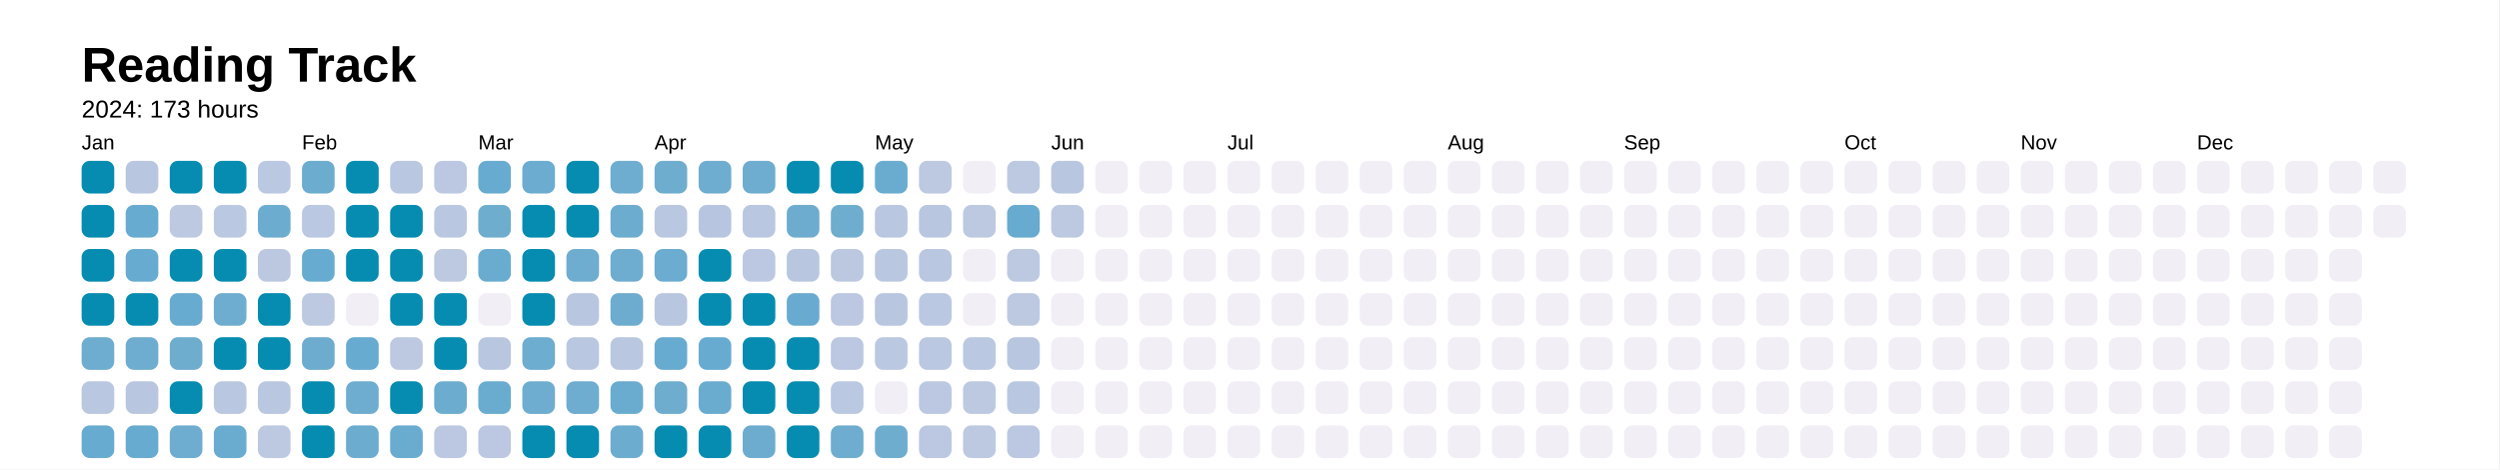
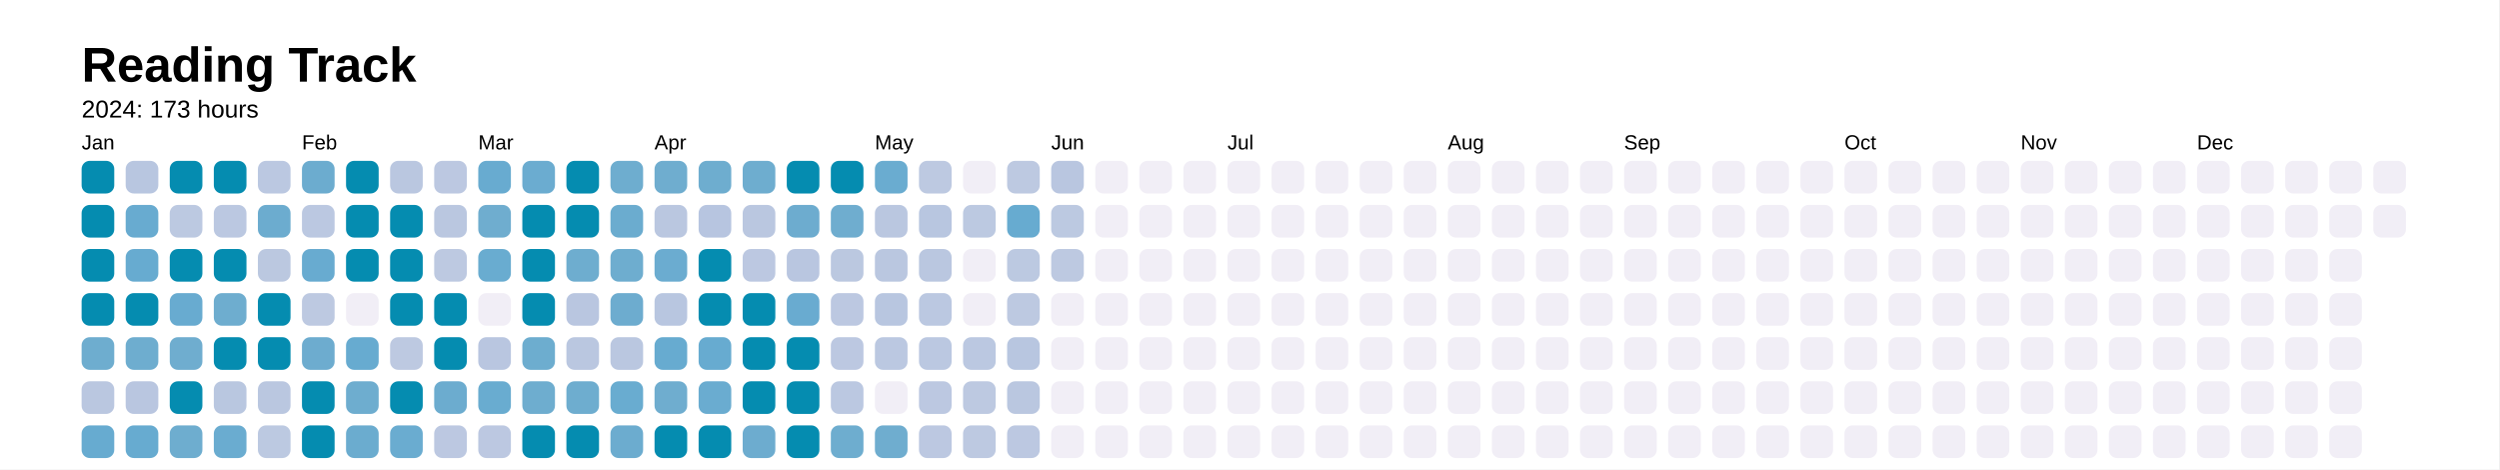
<svg xmlns="http://www.w3.org/2000/svg" baseProfile="full" height="57.5mm" version="1.1" viewBox="0,0,306.2,57.5" width="306.2mm">
  <defs />
  <rect fill="#FFFFFF" height="57.5" width="306.2" x="0" y="0" />
  <text fill="#000000" style="font-size:6px; font-family:Arial; font-weight:bold;" x="10" y="10">Reading Track</text>
  <text fill="#000000" style="font-size:3px; font-family:Arial;" x="10" y="14.4">2024: 173 hours</text>
  <text fill="#000000" style="font-size:2.5px; font-family:Arial" x="10" y="18.3">Jan</text>
  <rect fill="#058cb0" height="4" rx="1" ry="1" width="4" x="10" y="19.7" />
  <rect fill="#058cb0" height="4" rx="1" ry="1" width="4" x="10" y="25.1" />
  <rect fill="#058cb0" height="4" rx="1" ry="1" width="4" x="10" y="30.5" />
  <rect fill="#058cb0" height="4" rx="1" ry="1" width="4" x="10" y="35.9" />
  <rect fill="#6eadcf" height="4" rx="1" ry="1" width="4" x="10" y="41.3" />
  <rect fill="#bac7e0" height="4" rx="1" ry="1" width="4" x="10" y="46.7" />
  <rect fill="#67abd0" height="4" rx="1" ry="1" width="4" x="10" y="52.1" />
  <rect fill="#b8c6e0" height="4" rx="1" ry="1" width="4" x="15.4" y="19.7" />
  <rect fill="#68abd0" height="4" rx="1" ry="1" width="4" x="15.4" y="25.1" />
  <rect fill="#67abd0" height="4" rx="1" ry="1" width="4" x="15.4" y="30.5" />
  <rect fill="#058cb0" height="4" rx="1" ry="1" width="4" x="15.4" y="35.9" />
  <rect fill="#6eadcf" height="4" rx="1" ry="1" width="4" x="15.4" y="41.3" />
  <rect fill="#b9c6e0" height="4" rx="1" ry="1" width="4" x="15.4" y="46.7" />
  <rect fill="#67abd0" height="4" rx="1" ry="1" width="4" x="15.4" y="52.1" />
  <rect fill="#058cb0" height="4" rx="1" ry="1" width="4" x="20.8" y="19.7" />
  <rect fill="#bcc9e1" height="4" rx="1" ry="1" width="4" x="20.8" y="25.1" />
  <rect fill="#058cb0" height="4" rx="1" ry="1" width="4" x="20.8" y="30.5" />
  <rect fill="#68abd0" height="4" rx="1" ry="1" width="4" x="20.8" y="35.9" />
  <rect fill="#6fadcf" height="4" rx="1" ry="1" width="4" x="20.8" y="41.3" />
  <rect fill="#058cb0" height="4" rx="1" ry="1" width="4" x="20.8" y="46.7" />
  <rect fill="#6eadcf" height="4" rx="1" ry="1" width="4" x="20.8" y="52.1" />
  <rect fill="#058cb0" height="4" rx="1" ry="1" width="4" x="26.2" y="19.7" />
  <rect fill="#bbc8e1" height="4" rx="1" ry="1" width="4" x="26.2" y="25.1" />
  <rect fill="#058cb0" height="4" rx="1" ry="1" width="4" x="26.2" y="30.5" />
  <rect fill="#6eadcf" height="4" rx="1" ry="1" width="4" x="26.2" y="35.9" />
  <rect fill="#058cb0" height="4" rx="1" ry="1" width="4" x="26.2" y="41.3" />
  <rect fill="#b9c7e0" height="4" rx="1" ry="1" width="4" x="26.2" y="46.7" />
  <rect fill="#6aacd0" height="4" rx="1" ry="1" width="4" x="26.2" y="52.1" />
  <rect fill="#bbc8e1" height="4" rx="1" ry="1" width="4" x="31.6" y="19.7" />
  <rect fill="#6caccf" height="4" rx="1" ry="1" width="4" x="31.6" y="25.1" />
  <rect fill="#bbc8e0" height="4" rx="1" ry="1" width="4" x="31.6" y="30.5" />
  <rect fill="#058cb0" height="4" rx="1" ry="1" width="4" x="31.6" y="35.9" />
  <rect fill="#058cb0" height="4" rx="1" ry="1" width="4" x="31.6" y="41.3" />
  <rect fill="#bac7e0" height="4" rx="1" ry="1" width="4" x="31.6" y="46.7" />
  <rect fill="#bcc9e1" height="4" rx="1" ry="1" width="4" x="31.6" y="52.1" />
  <text fill="#000000" style="font-size:2.5px; font-family:Arial" x="37.0" y="18.3">Feb</text>
  <rect fill="#6caccf" height="4" rx="1" ry="1" width="4" x="37.0" y="19.7" />
  <rect fill="#bbc8e1" height="4" rx="1" ry="1" width="4" x="37.0" y="25.1" />
  <rect fill="#68abd0" height="4" rx="1" ry="1" width="4" x="37.0" y="30.5" />
  <rect fill="#bdc9e1" height="4" rx="1" ry="1" width="4" x="37.0" y="35.9" />
  <rect fill="#6daccf" height="4" rx="1" ry="1" width="4" x="37.0" y="41.3" />
  <rect fill="#058cb0" height="4" rx="1" ry="1" width="4" x="37.0" y="46.7" />
  <rect fill="#058cb0" height="4" rx="1" ry="1" width="4" x="37.0" y="52.1" />
  <rect fill="#058cb0" height="4" rx="1" ry="1" width="4" x="42.4" y="19.7" />
  <rect fill="#058cb0" height="4" rx="1" ry="1" width="4" x="42.4" y="25.1" />
  <rect fill="#058cb0" height="4" rx="1" ry="1" width="4" x="42.4" y="30.5" />
  <rect fill="#f1eef6" height="4" rx="1" ry="1" width="4" x="42.4" y="35.9" />
  <rect fill="#67abd0" height="4" rx="1" ry="1" width="4" x="42.4" y="41.3" />
  <rect fill="#6eadcf" height="4" rx="1" ry="1" width="4" x="42.4" y="46.7" />
  <rect fill="#6baccf" height="4" rx="1" ry="1" width="4" x="42.4" y="52.1" />
  <rect fill="#bac7e0" height="4" rx="1" ry="1" width="4" x="47.8" y="19.7" />
  <rect fill="#058cb0" height="4" rx="1" ry="1" width="4" x="47.8" y="25.1" />
  <rect fill="#058cb0" height="4" rx="1" ry="1" width="4" x="47.8" y="30.5" />
  <rect fill="#058cb0" height="4" rx="1" ry="1" width="4" x="47.8" y="35.9" />
  <rect fill="#bdc9e1" height="4" rx="1" ry="1" width="4" x="47.8" y="41.3" />
  <rect fill="#058cb0" height="4" rx="1" ry="1" width="4" x="47.8" y="46.7" />
  <rect fill="#6aacd0" height="4" rx="1" ry="1" width="4" x="47.8" y="52.1" />
  <rect fill="#bcc8e1" height="4" rx="1" ry="1" width="4" x="53.2" y="19.7" />
  <rect fill="#bac7e0" height="4" rx="1" ry="1" width="4" x="53.2" y="25.1" />
  <rect fill="#bdc9e1" height="4" rx="1" ry="1" width="4" x="53.2" y="30.5" />
  <rect fill="#058cb0" height="4" rx="1" ry="1" width="4" x="53.2" y="35.9" />
  <rect fill="#058cb0" height="4" rx="1" ry="1" width="4" x="53.2" y="41.3" />
  <rect fill="#6caccf" height="4" rx="1" ry="1" width="4" x="53.2" y="46.7" />
  <rect fill="#bcc8e1" height="4" rx="1" ry="1" width="4" x="53.2" y="52.1" />
  <text fill="#000000" style="font-size:2.5px; font-family:Arial" x="58.6" y="18.3">Mar</text>
  <rect fill="#68abd0" height="4" rx="1" ry="1" width="4" x="58.6" y="19.7" />
  <rect fill="#6fadcf" height="4" rx="1" ry="1" width="4" x="58.6" y="25.1" />
  <rect fill="#69acd0" height="4" rx="1" ry="1" width="4" x="58.6" y="30.5" />
  <rect fill="#f1eef6" height="4" rx="1" ry="1" width="4" x="58.6" y="35.9" />
  <rect fill="#b9c6e0" height="4" rx="1" ry="1" width="4" x="58.6" y="41.3" />
  <rect fill="#69acd0" height="4" rx="1" ry="1" width="4" x="58.6" y="46.7" />
  <rect fill="#bcc8e1" height="4" rx="1" ry="1" width="4" x="58.6" y="52.1" />
  <rect fill="#6bacd0" height="4" rx="1" ry="1" width="4" x="64" y="19.7" />
  <rect fill="#058cb0" height="4" rx="1" ry="1" width="4" x="64" y="25.1" />
  <rect fill="#058cb0" height="4" rx="1" ry="1" width="4" x="64" y="30.5" />
  <rect fill="#058cb0" height="4" rx="1" ry="1" width="4" x="64" y="35.9" />
  <rect fill="#6dadcf" height="4" rx="1" ry="1" width="4" x="64" y="41.3" />
  <rect fill="#6eadcf" height="4" rx="1" ry="1" width="4" x="64" y="46.7" />
  <rect fill="#058cb0" height="4" rx="1" ry="1" width="4" x="64" y="52.1" />
  <rect fill="#058cb0" height="4" rx="1" ry="1" width="4" x="69.4" y="19.7" />
  <rect fill="#058cb0" height="4" rx="1" ry="1" width="4" x="69.4" y="25.1" />
  <rect fill="#6eadcf" height="4" rx="1" ry="1" width="4" x="69.4" y="30.5" />
  <rect fill="#b9c6e0" height="4" rx="1" ry="1" width="4" x="69.4" y="35.9" />
  <rect fill="#bac7e0" height="4" rx="1" ry="1" width="4" x="69.4" y="41.3" />
  <rect fill="#6eadcf" height="4" rx="1" ry="1" width="4" x="69.4" y="46.7" />
  <rect fill="#058cb0" height="4" rx="1" ry="1" width="4" x="69.4" y="52.1" />
  <rect fill="#6eadcf" height="4" rx="1" ry="1" width="4" x="74.8" y="19.7" />
  <rect fill="#6baccf" height="4" rx="1" ry="1" width="4" x="74.8" y="25.1" />
  <rect fill="#6eadcf" height="4" rx="1" ry="1" width="4" x="74.8" y="30.5" />
  <rect fill="#6daccf" height="4" rx="1" ry="1" width="4" x="74.8" y="35.9" />
  <rect fill="#bac7e0" height="4" rx="1" ry="1" width="4" x="74.8" y="41.3" />
  <rect fill="#69acd0" height="4" rx="1" ry="1" width="4" x="74.8" y="46.7" />
  <rect fill="#6caccf" height="4" rx="1" ry="1" width="4" x="74.8" y="52.1" />
  <text fill="#000000" style="font-size:2.5px; font-family:Arial" x="80.2" y="18.3">Apr</text>
  <rect fill="#6fadcf" height="4" rx="1" ry="1" width="4" x="80.2" y="19.7" />
  <rect fill="#bac7e0" height="4" rx="1" ry="1" width="4" x="80.2" y="25.1" />
  <rect fill="#6bacd0" height="4" rx="1" ry="1" width="4" x="80.2" y="30.5" />
  <rect fill="#b8c6e0" height="4" rx="1" ry="1" width="4" x="80.2" y="35.9" />
  <rect fill="#67abd0" height="4" rx="1" ry="1" width="4" x="80.2" y="41.3" />
  <rect fill="#6fadcf" height="4" rx="1" ry="1" width="4" x="80.2" y="46.7" />
  <rect fill="#058cb0" height="4" rx="1" ry="1" width="4" x="80.2" y="52.1" />
  <rect fill="#6eadcf" height="4" rx="1" ry="1" width="4" x="85.6" y="19.7" />
  <rect fill="#b7c5e0" height="4" rx="1" ry="1" width="4" x="85.6" y="25.1" />
  <rect fill="#058cb0" height="4" rx="1" ry="1" width="4" x="85.6" y="30.5" />
  <rect fill="#058cb0" height="4" rx="1" ry="1" width="4" x="85.6" y="35.9" />
  <rect fill="#67abd0" height="4" rx="1" ry="1" width="4" x="85.6" y="41.3" />
  <rect fill="#6aacd0" height="4" rx="1" ry="1" width="4" x="85.6" y="46.7" />
  <rect fill="#058cb0" height="4" rx="1" ry="1" width="4" x="85.6" y="52.1" />
  <rect fill="#6eadcf" height="4" rx="1" ry="1" width="4" x="91" y="19.7" />
  <rect fill="#bac7e0" height="4" rx="1" ry="1" width="4" x="91" y="25.1" />
  <rect fill="#bcc8e1" height="4" rx="1" ry="1" width="4" x="91" y="30.5" />
  <rect fill="#058cb0" height="4" rx="1" ry="1" width="4" x="91" y="35.9" />
  <rect fill="#058cb0" height="4" rx="1" ry="1" width="4" x="91" y="41.3" />
  <rect fill="#058cb0" height="4" rx="1" ry="1" width="4" x="91" y="46.7" />
  <rect fill="#6daccf" height="4" rx="1" ry="1" width="4" x="91" y="52.1" />
  <rect fill="#058cb0" height="4" rx="1" ry="1" width="4" x="96.4" y="19.7" />
  <rect fill="#6daccf" height="4" rx="1" ry="1" width="4" x="96.4" y="25.1" />
  <rect fill="#b9c6e0" height="4" rx="1" ry="1" width="4" x="96.4" y="30.5" />
  <rect fill="#69abd0" height="4" rx="1" ry="1" width="4" x="96.4" y="35.9" />
  <rect fill="#058cb0" height="4" rx="1" ry="1" width="4" x="96.4" y="41.3" />
  <rect fill="#058cb0" height="4" rx="1" ry="1" width="4" x="96.4" y="46.7" />
  <rect fill="#058cb0" height="4" rx="1" ry="1" width="4" x="96.4" y="52.1" />
  <rect fill="#058cb0" height="4" rx="1" ry="1" width="4" x="101.8" y="19.7" />
  <rect fill="#6fadcf" height="4" rx="1" ry="1" width="4" x="101.8" y="25.1" />
  <rect fill="#bbc8e0" height="4" rx="1" ry="1" width="4" x="101.8" y="30.5" />
  <rect fill="#bcc8e1" height="4" rx="1" ry="1" width="4" x="101.8" y="35.9" />
  <rect fill="#bcc8e1" height="4" rx="1" ry="1" width="4" x="101.8" y="41.3" />
  <rect fill="#bbc8e1" height="4" rx="1" ry="1" width="4" x="101.8" y="46.7" />
  <rect fill="#6eadcf" height="4" rx="1" ry="1" width="4" x="101.8" y="52.1" />
  <text fill="#000000" style="font-size:2.5px; font-family:Arial" x="107.2" y="18.3">May</text>
  <rect fill="#6aacd0" height="4" rx="1" ry="1" width="4" x="107.2" y="19.7" />
  <rect fill="#bac7e0" height="4" rx="1" ry="1" width="4" x="107.2" y="25.1" />
  <rect fill="#bac7e0" height="4" rx="1" ry="1" width="4" x="107.2" y="30.5" />
  <rect fill="#b8c6e0" height="4" rx="1" ry="1" width="4" x="107.2" y="35.9" />
  <rect fill="#bbc8e1" height="4" rx="1" ry="1" width="4" x="107.2" y="41.3" />
  <rect fill="#f1eef6" height="4" rx="1" ry="1" width="4" x="107.2" y="46.7" />
  <rect fill="#6fadcf" height="4" rx="1" ry="1" width="4" x="107.2" y="52.1" />
  <rect fill="#bdc9e1" height="4" rx="1" ry="1" width="4" x="112.6" y="19.7" />
  <rect fill="#b8c6e0" height="4" rx="1" ry="1" width="4" x="112.6" y="25.1" />
  <rect fill="#bac7e0" height="4" rx="1" ry="1" width="4" x="112.6" y="30.5" />
  <rect fill="#bbc8e1" height="4" rx="1" ry="1" width="4" x="112.6" y="35.9" />
  <rect fill="#bbc8e1" height="4" rx="1" ry="1" width="4" x="112.6" y="41.3" />
  <rect fill="#bcc8e1" height="4" rx="1" ry="1" width="4" x="112.6" y="46.7" />
  <rect fill="#bcc8e1" height="4" rx="1" ry="1" width="4" x="112.6" y="52.1" />
  <rect fill="#f1eef6" height="4" rx="1" ry="1" width="4" x="118" y="19.7" />
  <rect fill="#bcc9e1" height="4" rx="1" ry="1" width="4" x="118" y="25.1" />
  <rect fill="#f1eef6" height="4" rx="1" ry="1" width="4" x="118" y="30.5" />
  <rect fill="#f1eef6" height="4" rx="1" ry="1" width="4" x="118" y="35.9" />
  <rect fill="#bbc8e1" height="4" rx="1" ry="1" width="4" x="118" y="41.3" />
  <rect fill="#bdc9e1" height="4" rx="1" ry="1" width="4" x="118" y="46.7" />
  <rect fill="#bdc9e1" height="4" rx="1" ry="1" width="4" x="118" y="52.1" />
  <rect fill="#bdc9e1" height="4" rx="1" ry="1" width="4" x="123.4" y="19.7" />
  <rect fill="#67abd0" height="4" rx="1" ry="1" width="4" x="123.4" y="25.1" />
  <rect fill="#bcc9e1" height="4" rx="1" ry="1" width="4" x="123.4" y="30.5" />
  <rect fill="#bdc9e1" height="4" rx="1" ry="1" width="4" x="123.4" y="35.9" />
  <rect fill="#b8c6e0" height="4" rx="1" ry="1" width="4" x="123.4" y="41.3" />
  <rect fill="#bac7e0" height="4" rx="1" ry="1" width="4" x="123.4" y="46.7" />
  <rect fill="#bcc8e1" height="4" rx="1" ry="1" width="4" x="123.4" y="52.1" />
  <text fill="#000000" style="font-size:2.5px; font-family:Arial" x="128.8" y="18.3">Jun</text>
  <rect fill="#b9c6e0" height="4" rx="1" ry="1" width="4" x="128.8" y="19.7" />
  <rect fill="#bcc9e1" height="4" rx="1" ry="1" width="4" x="128.8" y="25.1" />
-   <rect fill="#f1eef6" height="4" rx="1" ry="1" width="4" x="128.8" y="30.5" />
+   <rect fill="#bdc9e1" height="4" rx="1" ry="1" width="4" x="128.8" y="30.5" />
  <rect fill="#f1eef6" height="4" rx="1" ry="1" width="4" x="128.8" y="35.9" />
  <rect fill="#f1eef6" height="4" rx="1" ry="1" width="4" x="128.8" y="41.3" />
  <rect fill="#f1eef6" height="4" rx="1" ry="1" width="4" x="128.8" y="46.7" />
  <rect fill="#f1eef6" height="4" rx="1" ry="1" width="4" x="128.8" y="52.1" />
  <rect fill="#f1eef6" height="4" rx="1" ry="1" width="4" x="134.2" y="19.7" />
  <rect fill="#f1eef6" height="4" rx="1" ry="1" width="4" x="134.2" y="25.1" />
  <rect fill="#f1eef6" height="4" rx="1" ry="1" width="4" x="134.2" y="30.5" />
  <rect fill="#f1eef6" height="4" rx="1" ry="1" width="4" x="134.2" y="35.9" />
  <rect fill="#f1eef6" height="4" rx="1" ry="1" width="4" x="134.2" y="41.3" />
  <rect fill="#f1eef6" height="4" rx="1" ry="1" width="4" x="134.2" y="46.7" />
  <rect fill="#f1eef6" height="4" rx="1" ry="1" width="4" x="134.2" y="52.1" />
  <rect fill="#f1eef6" height="4" rx="1" ry="1" width="4" x="139.6" y="19.7" />
  <rect fill="#f1eef6" height="4" rx="1" ry="1" width="4" x="139.6" y="25.1" />
  <rect fill="#f1eef6" height="4" rx="1" ry="1" width="4" x="139.6" y="30.5" />
  <rect fill="#f1eef6" height="4" rx="1" ry="1" width="4" x="139.6" y="35.9" />
  <rect fill="#f1eef6" height="4" rx="1" ry="1" width="4" x="139.6" y="41.3" />
  <rect fill="#f1eef6" height="4" rx="1" ry="1" width="4" x="139.6" y="46.7" />
  <rect fill="#f1eef6" height="4" rx="1" ry="1" width="4" x="139.6" y="52.1" />
  <rect fill="#f1eef6" height="4" rx="1" ry="1" width="4" x="145" y="19.7" />
  <rect fill="#f1eef6" height="4" rx="1" ry="1" width="4" x="145" y="25.1" />
  <rect fill="#f1eef6" height="4" rx="1" ry="1" width="4" x="145" y="30.5" />
  <rect fill="#f1eef6" height="4" rx="1" ry="1" width="4" x="145" y="35.9" />
  <rect fill="#f1eef6" height="4" rx="1" ry="1" width="4" x="145" y="41.3" />
  <rect fill="#f1eef6" height="4" rx="1" ry="1" width="4" x="145" y="46.7" />
  <rect fill="#f1eef6" height="4" rx="1" ry="1" width="4" x="145" y="52.1" />
  <text fill="#000000" style="font-size:2.5px; font-family:Arial" x="150.4" y="18.3">Jul</text>
  <rect fill="#f1eef6" height="4" rx="1" ry="1" width="4" x="150.4" y="19.7" />
  <rect fill="#f1eef6" height="4" rx="1" ry="1" width="4" x="150.4" y="25.1" />
  <rect fill="#f1eef6" height="4" rx="1" ry="1" width="4" x="150.4" y="30.5" />
  <rect fill="#f1eef6" height="4" rx="1" ry="1" width="4" x="150.4" y="35.9" />
  <rect fill="#f1eef6" height="4" rx="1" ry="1" width="4" x="150.4" y="41.3" />
  <rect fill="#f1eef6" height="4" rx="1" ry="1" width="4" x="150.4" y="46.7" />
  <rect fill="#f1eef6" height="4" rx="1" ry="1" width="4" x="150.4" y="52.1" />
  <rect fill="#f1eef6" height="4" rx="1" ry="1" width="4" x="155.8" y="19.7" />
  <rect fill="#f1eef6" height="4" rx="1" ry="1" width="4" x="155.8" y="25.1" />
  <rect fill="#f1eef6" height="4" rx="1" ry="1" width="4" x="155.8" y="30.5" />
  <rect fill="#f1eef6" height="4" rx="1" ry="1" width="4" x="155.8" y="35.9" />
  <rect fill="#f1eef6" height="4" rx="1" ry="1" width="4" x="155.8" y="41.3" />
  <rect fill="#f1eef6" height="4" rx="1" ry="1" width="4" x="155.8" y="46.7" />
  <rect fill="#f1eef6" height="4" rx="1" ry="1" width="4" x="155.8" y="52.1" />
  <rect fill="#f1eef6" height="4" rx="1" ry="1" width="4" x="161.2" y="19.7" />
  <rect fill="#f1eef6" height="4" rx="1" ry="1" width="4" x="161.2" y="25.1" />
  <rect fill="#f1eef6" height="4" rx="1" ry="1" width="4" x="161.2" y="30.5" />
  <rect fill="#f1eef6" height="4" rx="1" ry="1" width="4" x="161.2" y="35.9" />
  <rect fill="#f1eef6" height="4" rx="1" ry="1" width="4" x="161.2" y="41.3" />
  <rect fill="#f1eef6" height="4" rx="1" ry="1" width="4" x="161.2" y="46.7" />
  <rect fill="#f1eef6" height="4" rx="1" ry="1" width="4" x="161.2" y="52.1" />
  <rect fill="#f1eef6" height="4" rx="1" ry="1" width="4" x="166.6" y="19.7" />
  <rect fill="#f1eef6" height="4" rx="1" ry="1" width="4" x="166.6" y="25.1" />
  <rect fill="#f1eef6" height="4" rx="1" ry="1" width="4" x="166.6" y="30.5" />
  <rect fill="#f1eef6" height="4" rx="1" ry="1" width="4" x="166.6" y="35.9" />
  <rect fill="#f1eef6" height="4" rx="1" ry="1" width="4" x="166.6" y="41.3" />
  <rect fill="#f1eef6" height="4" rx="1" ry="1" width="4" x="166.6" y="46.7" />
  <rect fill="#f1eef6" height="4" rx="1" ry="1" width="4" x="166.6" y="52.1" />
  <rect fill="#f1eef6" height="4" rx="1" ry="1" width="4" x="172" y="19.7" />
  <rect fill="#f1eef6" height="4" rx="1" ry="1" width="4" x="172" y="25.1" />
  <rect fill="#f1eef6" height="4" rx="1" ry="1" width="4" x="172" y="30.5" />
  <rect fill="#f1eef6" height="4" rx="1" ry="1" width="4" x="172" y="35.9" />
  <rect fill="#f1eef6" height="4" rx="1" ry="1" width="4" x="172" y="41.3" />
  <rect fill="#f1eef6" height="4" rx="1" ry="1" width="4" x="172" y="46.7" />
  <rect fill="#f1eef6" height="4" rx="1" ry="1" width="4" x="172" y="52.1" />
  <text fill="#000000" style="font-size:2.5px; font-family:Arial" x="177.4" y="18.3">Aug</text>
  <rect fill="#f1eef6" height="4" rx="1" ry="1" width="4" x="177.4" y="19.7" />
  <rect fill="#f1eef6" height="4" rx="1" ry="1" width="4" x="177.4" y="25.1" />
  <rect fill="#f1eef6" height="4" rx="1" ry="1" width="4" x="177.4" y="30.5" />
  <rect fill="#f1eef6" height="4" rx="1" ry="1" width="4" x="177.4" y="35.9" />
  <rect fill="#f1eef6" height="4" rx="1" ry="1" width="4" x="177.4" y="41.3" />
  <rect fill="#f1eef6" height="4" rx="1" ry="1" width="4" x="177.4" y="46.7" />
  <rect fill="#f1eef6" height="4" rx="1" ry="1" width="4" x="177.4" y="52.1" />
  <rect fill="#f1eef6" height="4" rx="1" ry="1" width="4" x="182.8" y="19.7" />
  <rect fill="#f1eef6" height="4" rx="1" ry="1" width="4" x="182.8" y="25.1" />
  <rect fill="#f1eef6" height="4" rx="1" ry="1" width="4" x="182.8" y="30.5" />
  <rect fill="#f1eef6" height="4" rx="1" ry="1" width="4" x="182.8" y="35.9" />
  <rect fill="#f1eef6" height="4" rx="1" ry="1" width="4" x="182.8" y="41.3" />
  <rect fill="#f1eef6" height="4" rx="1" ry="1" width="4" x="182.8" y="46.7" />
  <rect fill="#f1eef6" height="4" rx="1" ry="1" width="4" x="182.8" y="52.1" />
  <rect fill="#f1eef6" height="4" rx="1" ry="1" width="4" x="188.2" y="19.7" />
  <rect fill="#f1eef6" height="4" rx="1" ry="1" width="4" x="188.2" y="25.1" />
  <rect fill="#f1eef6" height="4" rx="1" ry="1" width="4" x="188.2" y="30.5" />
  <rect fill="#f1eef6" height="4" rx="1" ry="1" width="4" x="188.2" y="35.9" />
  <rect fill="#f1eef6" height="4" rx="1" ry="1" width="4" x="188.2" y="41.3" />
  <rect fill="#f1eef6" height="4" rx="1" ry="1" width="4" x="188.2" y="46.7" />
  <rect fill="#f1eef6" height="4" rx="1" ry="1" width="4" x="188.2" y="52.1" />
  <rect fill="#f1eef6" height="4" rx="1" ry="1" width="4" x="193.6" y="19.7" />
  <rect fill="#f1eef6" height="4" rx="1" ry="1" width="4" x="193.6" y="25.1" />
  <rect fill="#f1eef6" height="4" rx="1" ry="1" width="4" x="193.6" y="30.5" />
  <rect fill="#f1eef6" height="4" rx="1" ry="1" width="4" x="193.6" y="35.9" />
  <rect fill="#f1eef6" height="4" rx="1" ry="1" width="4" x="193.6" y="41.3" />
  <rect fill="#f1eef6" height="4" rx="1" ry="1" width="4" x="193.6" y="46.7" />
  <rect fill="#f1eef6" height="4" rx="1" ry="1" width="4" x="193.6" y="52.1" />
  <text fill="#000000" style="font-size:2.5px; font-family:Arial" x="199" y="18.3">Sep</text>
  <rect fill="#f1eef6" height="4" rx="1" ry="1" width="4" x="199" y="19.7" />
  <rect fill="#f1eef6" height="4" rx="1" ry="1" width="4" x="199" y="25.1" />
  <rect fill="#f1eef6" height="4" rx="1" ry="1" width="4" x="199" y="30.5" />
  <rect fill="#f1eef6" height="4" rx="1" ry="1" width="4" x="199" y="35.9" />
  <rect fill="#f1eef6" height="4" rx="1" ry="1" width="4" x="199" y="41.3" />
  <rect fill="#f1eef6" height="4" rx="1" ry="1" width="4" x="199" y="46.7" />
  <rect fill="#f1eef6" height="4" rx="1" ry="1" width="4" x="199" y="52.1" />
  <rect fill="#f1eef6" height="4" rx="1" ry="1" width="4" x="204.4" y="19.7" />
  <rect fill="#f1eef6" height="4" rx="1" ry="1" width="4" x="204.4" y="25.1" />
  <rect fill="#f1eef6" height="4" rx="1" ry="1" width="4" x="204.4" y="30.5" />
  <rect fill="#f1eef6" height="4" rx="1" ry="1" width="4" x="204.4" y="35.9" />
  <rect fill="#f1eef6" height="4" rx="1" ry="1" width="4" x="204.4" y="41.3" />
  <rect fill="#f1eef6" height="4" rx="1" ry="1" width="4" x="204.4" y="46.7" />
  <rect fill="#f1eef6" height="4" rx="1" ry="1" width="4" x="204.4" y="52.1" />
  <rect fill="#f1eef6" height="4" rx="1" ry="1" width="4" x="209.8" y="19.7" />
  <rect fill="#f1eef6" height="4" rx="1" ry="1" width="4" x="209.8" y="25.1" />
  <rect fill="#f1eef6" height="4" rx="1" ry="1" width="4" x="209.8" y="30.5" />
  <rect fill="#f1eef6" height="4" rx="1" ry="1" width="4" x="209.8" y="35.9" />
  <rect fill="#f1eef6" height="4" rx="1" ry="1" width="4" x="209.8" y="41.3" />
  <rect fill="#f1eef6" height="4" rx="1" ry="1" width="4" x="209.8" y="46.7" />
  <rect fill="#f1eef6" height="4" rx="1" ry="1" width="4" x="209.8" y="52.1" />
  <rect fill="#f1eef6" height="4" rx="1" ry="1" width="4" x="215.2" y="19.7" />
  <rect fill="#f1eef6" height="4" rx="1" ry="1" width="4" x="215.2" y="25.1" />
  <rect fill="#f1eef6" height="4" rx="1" ry="1" width="4" x="215.2" y="30.5" />
  <rect fill="#f1eef6" height="4" rx="1" ry="1" width="4" x="215.2" y="35.9" />
  <rect fill="#f1eef6" height="4" rx="1" ry="1" width="4" x="215.2" y="41.3" />
  <rect fill="#f1eef6" height="4" rx="1" ry="1" width="4" x="215.2" y="46.7" />
  <rect fill="#f1eef6" height="4" rx="1" ry="1" width="4" x="215.2" y="52.1" />
  <rect fill="#f1eef6" height="4" rx="1" ry="1" width="4" x="220.6" y="19.7" />
  <rect fill="#f1eef6" height="4" rx="1" ry="1" width="4" x="220.6" y="25.1" />
  <rect fill="#f1eef6" height="4" rx="1" ry="1" width="4" x="220.6" y="30.5" />
  <rect fill="#f1eef6" height="4" rx="1" ry="1" width="4" x="220.6" y="35.9" />
  <rect fill="#f1eef6" height="4" rx="1" ry="1" width="4" x="220.6" y="41.3" />
  <rect fill="#f1eef6" height="4" rx="1" ry="1" width="4" x="220.6" y="46.7" />
  <rect fill="#f1eef6" height="4" rx="1" ry="1" width="4" x="220.6" y="52.1" />
  <text fill="#000000" style="font-size:2.5px; font-family:Arial" x="226" y="18.3">Oct</text>
  <rect fill="#f1eef6" height="4" rx="1" ry="1" width="4" x="226" y="19.7" />
  <rect fill="#f1eef6" height="4" rx="1" ry="1" width="4" x="226" y="25.1" />
  <rect fill="#f1eef6" height="4" rx="1" ry="1" width="4" x="226" y="30.5" />
  <rect fill="#f1eef6" height="4" rx="1" ry="1" width="4" x="226" y="35.9" />
  <rect fill="#f1eef6" height="4" rx="1" ry="1" width="4" x="226" y="41.3" />
  <rect fill="#f1eef6" height="4" rx="1" ry="1" width="4" x="226" y="46.7" />
  <rect fill="#f1eef6" height="4" rx="1" ry="1" width="4" x="226" y="52.1" />
  <rect fill="#f1eef6" height="4" rx="1" ry="1" width="4" x="231.4" y="19.7" />
  <rect fill="#f1eef6" height="4" rx="1" ry="1" width="4" x="231.4" y="25.1" />
  <rect fill="#f1eef6" height="4" rx="1" ry="1" width="4" x="231.4" y="30.5" />
  <rect fill="#f1eef6" height="4" rx="1" ry="1" width="4" x="231.4" y="35.9" />
  <rect fill="#f1eef6" height="4" rx="1" ry="1" width="4" x="231.4" y="41.3" />
  <rect fill="#f1eef6" height="4" rx="1" ry="1" width="4" x="231.4" y="46.7" />
  <rect fill="#f1eef6" height="4" rx="1" ry="1" width="4" x="231.4" y="52.1" />
  <rect fill="#f1eef6" height="4" rx="1" ry="1" width="4" x="236.8" y="19.7" />
  <rect fill="#f1eef6" height="4" rx="1" ry="1" width="4" x="236.8" y="25.1" />
  <rect fill="#f1eef6" height="4" rx="1" ry="1" width="4" x="236.8" y="30.5" />
  <rect fill="#f1eef6" height="4" rx="1" ry="1" width="4" x="236.8" y="35.9" />
  <rect fill="#f1eef6" height="4" rx="1" ry="1" width="4" x="236.8" y="41.3" />
  <rect fill="#f1eef6" height="4" rx="1" ry="1" width="4" x="236.8" y="46.7" />
  <rect fill="#f1eef6" height="4" rx="1" ry="1" width="4" x="236.8" y="52.1" />
  <rect fill="#f1eef6" height="4" rx="1" ry="1" width="4" x="242.2" y="19.7" />
  <rect fill="#f1eef6" height="4" rx="1" ry="1" width="4" x="242.2" y="25.1" />
  <rect fill="#f1eef6" height="4" rx="1" ry="1" width="4" x="242.2" y="30.5" />
  <rect fill="#f1eef6" height="4" rx="1" ry="1" width="4" x="242.2" y="35.9" />
  <rect fill="#f1eef6" height="4" rx="1" ry="1" width="4" x="242.2" y="41.3" />
  <rect fill="#f1eef6" height="4" rx="1" ry="1" width="4" x="242.2" y="46.7" />
  <rect fill="#f1eef6" height="4" rx="1" ry="1" width="4" x="242.2" y="52.1" />
  <text fill="#000000" style="font-size:2.5px; font-family:Arial" x="247.6" y="18.3">Nov</text>
  <rect fill="#f1eef6" height="4" rx="1" ry="1" width="4" x="247.6" y="19.7" />
  <rect fill="#f1eef6" height="4" rx="1" ry="1" width="4" x="247.6" y="25.1" />
  <rect fill="#f1eef6" height="4" rx="1" ry="1" width="4" x="247.6" y="30.5" />
  <rect fill="#f1eef6" height="4" rx="1" ry="1" width="4" x="247.6" y="35.9" />
  <rect fill="#f1eef6" height="4" rx="1" ry="1" width="4" x="247.6" y="41.3" />
  <rect fill="#f1eef6" height="4" rx="1" ry="1" width="4" x="247.6" y="46.7" />
  <rect fill="#f1eef6" height="4" rx="1" ry="1" width="4" x="247.6" y="52.1" />
  <rect fill="#f1eef6" height="4" rx="1" ry="1" width="4" x="253" y="19.7" />
  <rect fill="#f1eef6" height="4" rx="1" ry="1" width="4" x="253" y="25.1" />
  <rect fill="#f1eef6" height="4" rx="1" ry="1" width="4" x="253" y="30.5" />
  <rect fill="#f1eef6" height="4" rx="1" ry="1" width="4" x="253" y="35.9" />
  <rect fill="#f1eef6" height="4" rx="1" ry="1" width="4" x="253" y="41.3" />
  <rect fill="#f1eef6" height="4" rx="1" ry="1" width="4" x="253" y="46.7" />
  <rect fill="#f1eef6" height="4" rx="1" ry="1" width="4" x="253" y="52.1" />
  <rect fill="#f1eef6" height="4" rx="1" ry="1" width="4" x="258.4" y="19.7" />
  <rect fill="#f1eef6" height="4" rx="1" ry="1" width="4" x="258.4" y="25.1" />
  <rect fill="#f1eef6" height="4" rx="1" ry="1" width="4" x="258.4" y="30.5" />
  <rect fill="#f1eef6" height="4" rx="1" ry="1" width="4" x="258.4" y="35.9" />
  <rect fill="#f1eef6" height="4" rx="1" ry="1" width="4" x="258.4" y="41.3" />
  <rect fill="#f1eef6" height="4" rx="1" ry="1" width="4" x="258.4" y="46.7" />
  <rect fill="#f1eef6" height="4" rx="1" ry="1" width="4" x="258.4" y="52.1" />
  <rect fill="#f1eef6" height="4" rx="1" ry="1" width="4" x="263.8" y="19.7" />
  <rect fill="#f1eef6" height="4" rx="1" ry="1" width="4" x="263.8" y="25.1" />
  <rect fill="#f1eef6" height="4" rx="1" ry="1" width="4" x="263.8" y="30.5" />
  <rect fill="#f1eef6" height="4" rx="1" ry="1" width="4" x="263.8" y="35.9" />
  <rect fill="#f1eef6" height="4" rx="1" ry="1" width="4" x="263.8" y="41.3" />
  <rect fill="#f1eef6" height="4" rx="1" ry="1" width="4" x="263.8" y="46.7" />
  <rect fill="#f1eef6" height="4" rx="1" ry="1" width="4" x="263.8" y="52.1" />
  <text fill="#000000" style="font-size:2.5px; font-family:Arial" x="269.2" y="18.3">Dec</text>
  <rect fill="#f1eef6" height="4" rx="1" ry="1" width="4" x="269.2" y="19.7" />
  <rect fill="#f1eef6" height="4" rx="1" ry="1" width="4" x="269.2" y="25.1" />
  <rect fill="#f1eef6" height="4" rx="1" ry="1" width="4" x="269.2" y="30.5" />
  <rect fill="#f1eef6" height="4" rx="1" ry="1" width="4" x="269.2" y="35.9" />
  <rect fill="#f1eef6" height="4" rx="1" ry="1" width="4" x="269.2" y="41.3" />
  <rect fill="#f1eef6" height="4" rx="1" ry="1" width="4" x="269.2" y="46.7" />
  <rect fill="#f1eef6" height="4" rx="1" ry="1" width="4" x="269.2" y="52.1" />
  <rect fill="#f1eef6" height="4" rx="1" ry="1" width="4" x="274.6" y="19.7" />
  <rect fill="#f1eef6" height="4" rx="1" ry="1" width="4" x="274.6" y="25.1" />
  <rect fill="#f1eef6" height="4" rx="1" ry="1" width="4" x="274.6" y="30.5" />
  <rect fill="#f1eef6" height="4" rx="1" ry="1" width="4" x="274.6" y="35.9" />
  <rect fill="#f1eef6" height="4" rx="1" ry="1" width="4" x="274.6" y="41.3" />
  <rect fill="#f1eef6" height="4" rx="1" ry="1" width="4" x="274.6" y="46.7" />
  <rect fill="#f1eef6" height="4" rx="1" ry="1" width="4" x="274.6" y="52.1" />
  <rect fill="#f1eef6" height="4" rx="1" ry="1" width="4" x="280" y="19.7" />
  <rect fill="#f1eef6" height="4" rx="1" ry="1" width="4" x="280" y="25.1" />
  <rect fill="#f1eef6" height="4" rx="1" ry="1" width="4" x="280" y="30.5" />
  <rect fill="#f1eef6" height="4" rx="1" ry="1" width="4" x="280" y="35.9" />
  <rect fill="#f1eef6" height="4" rx="1" ry="1" width="4" x="280" y="41.3" />
  <rect fill="#f1eef6" height="4" rx="1" ry="1" width="4" x="280" y="46.7" />
  <rect fill="#f1eef6" height="4" rx="1" ry="1" width="4" x="280" y="52.1" />
  <rect fill="#f1eef6" height="4" rx="1" ry="1" width="4" x="285.4" y="19.7" />
  <rect fill="#f1eef6" height="4" rx="1" ry="1" width="4" x="285.4" y="25.1" />
  <rect fill="#f1eef6" height="4" rx="1" ry="1" width="4" x="285.4" y="30.5" />
  <rect fill="#f1eef6" height="4" rx="1" ry="1" width="4" x="285.4" y="35.9" />
  <rect fill="#f1eef6" height="4" rx="1" ry="1" width="4" x="285.4" y="41.3" />
  <rect fill="#f1eef6" height="4" rx="1" ry="1" width="4" x="285.4" y="46.7" />
  <rect fill="#f1eef6" height="4" rx="1" ry="1" width="4" x="285.4" y="52.1" />
  <rect fill="#f1eef6" height="4" rx="1" ry="1" width="4" x="290.8" y="19.7" />
  <rect fill="#f1eef6" height="4" rx="1" ry="1" width="4" x="290.8" y="25.1" />
</svg>
